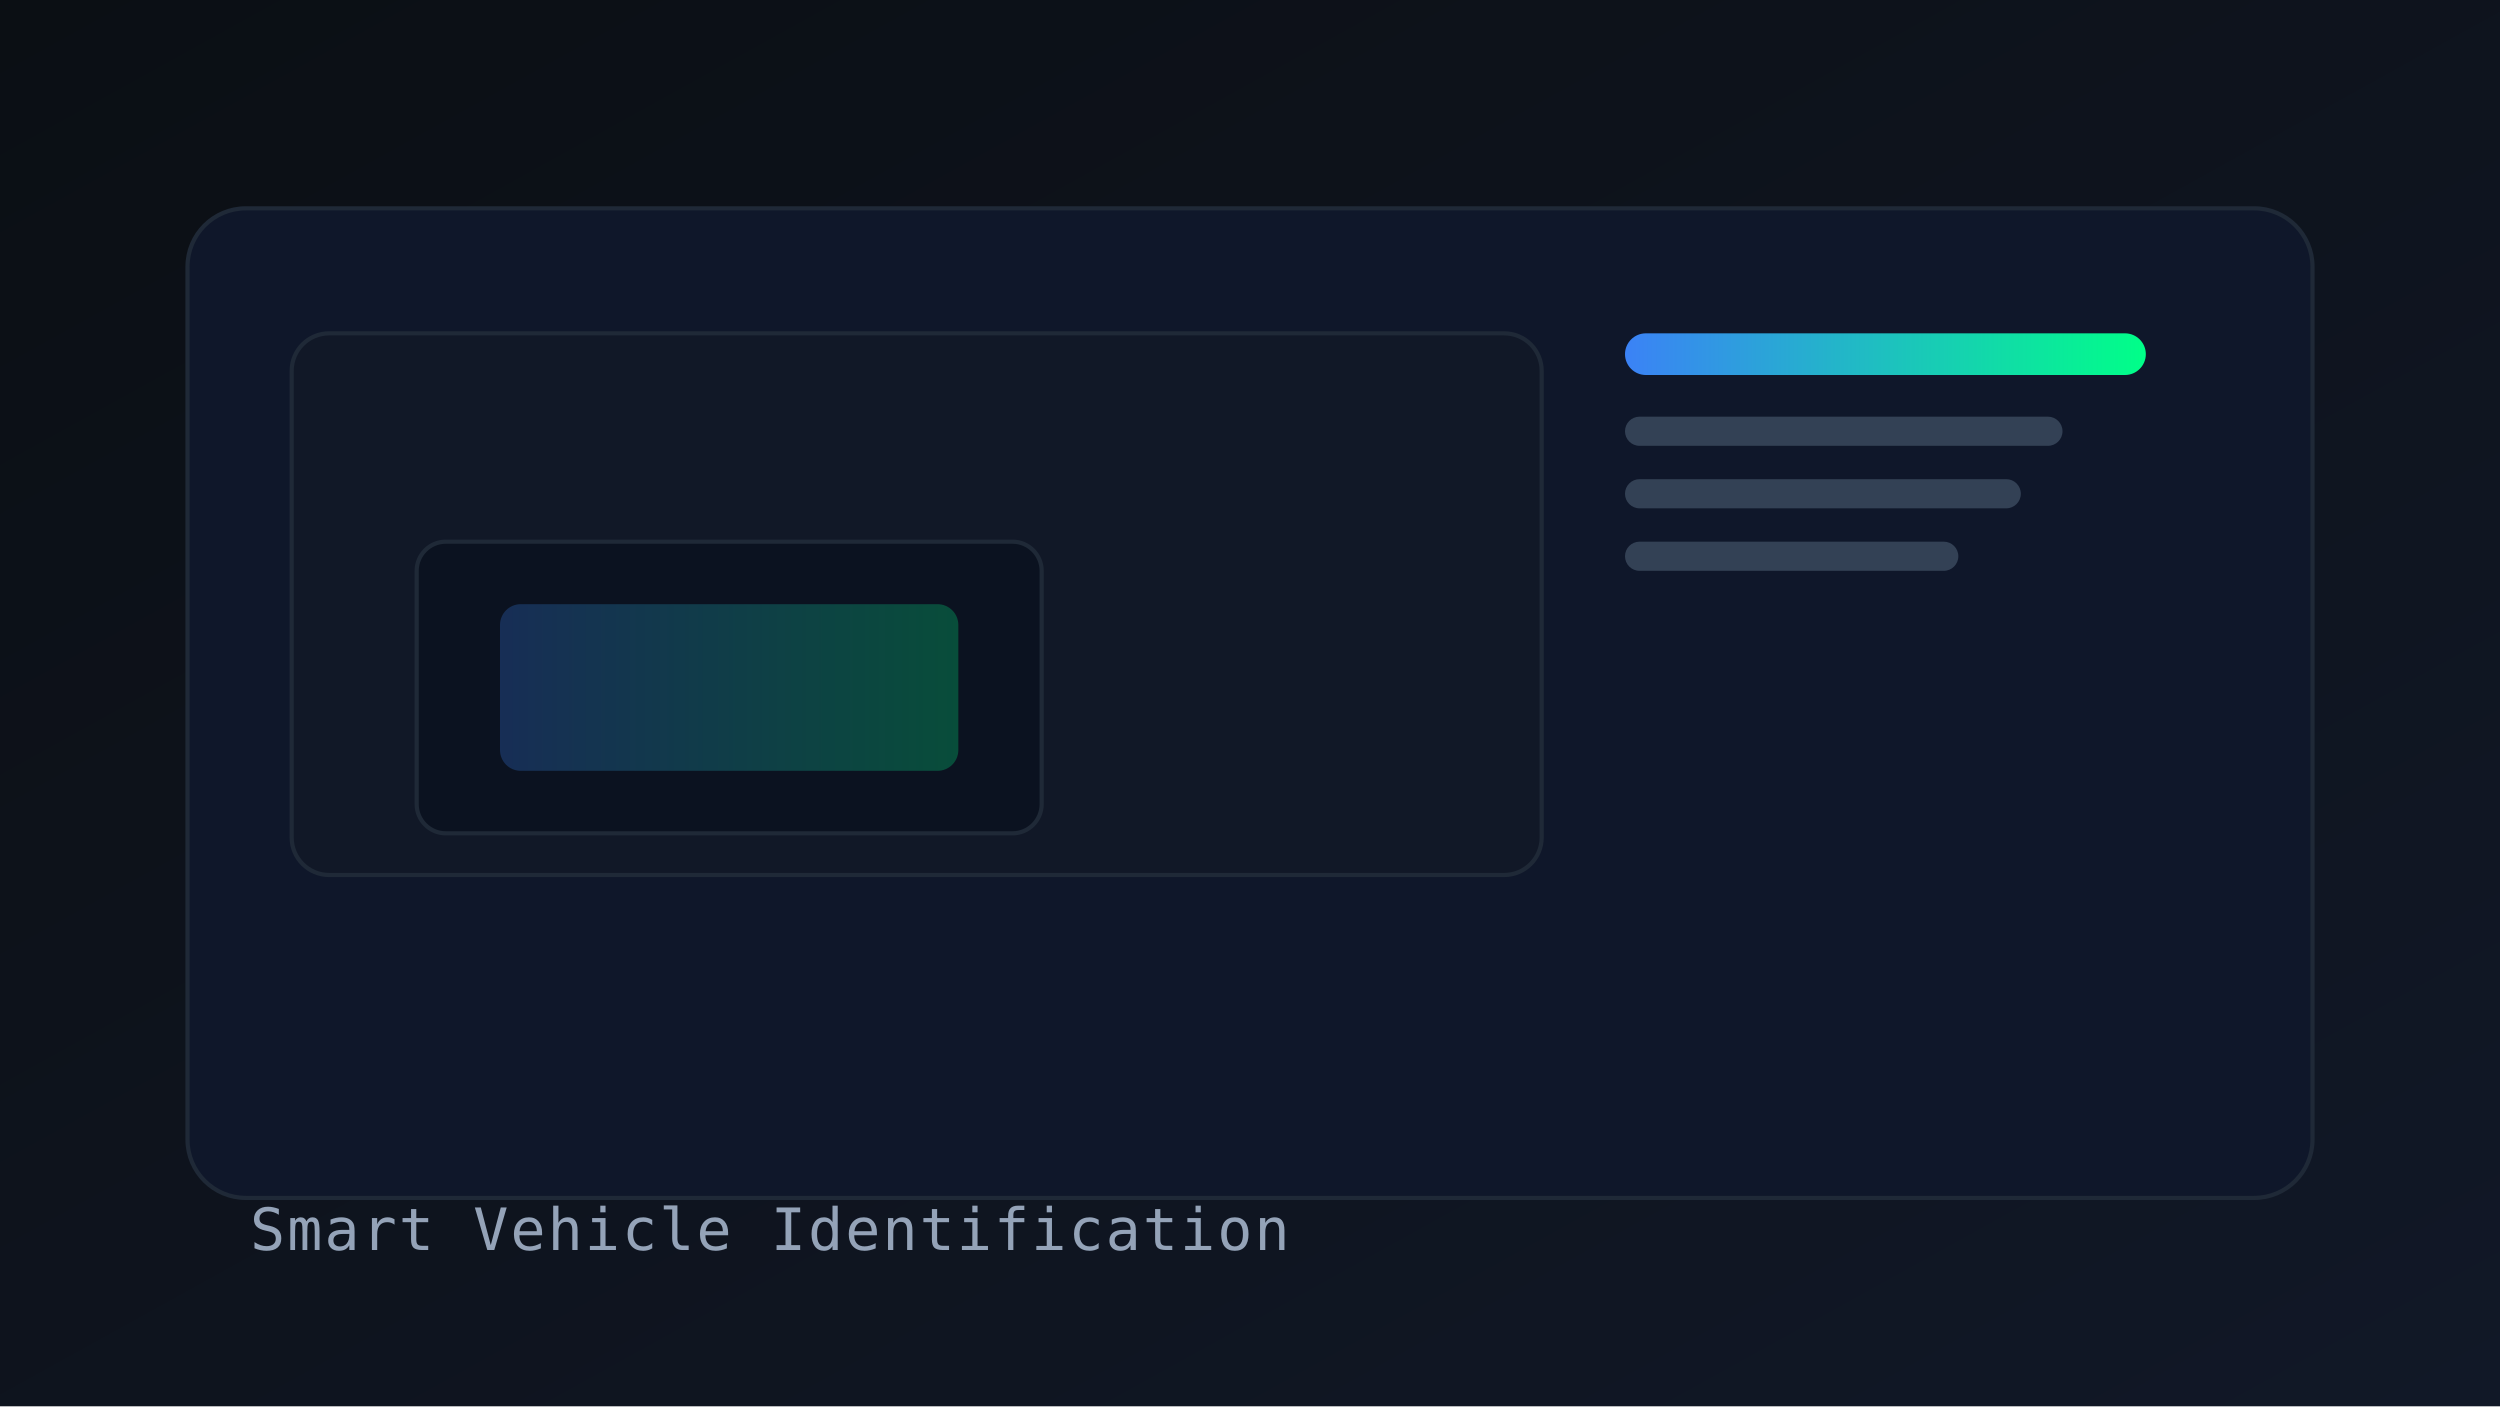
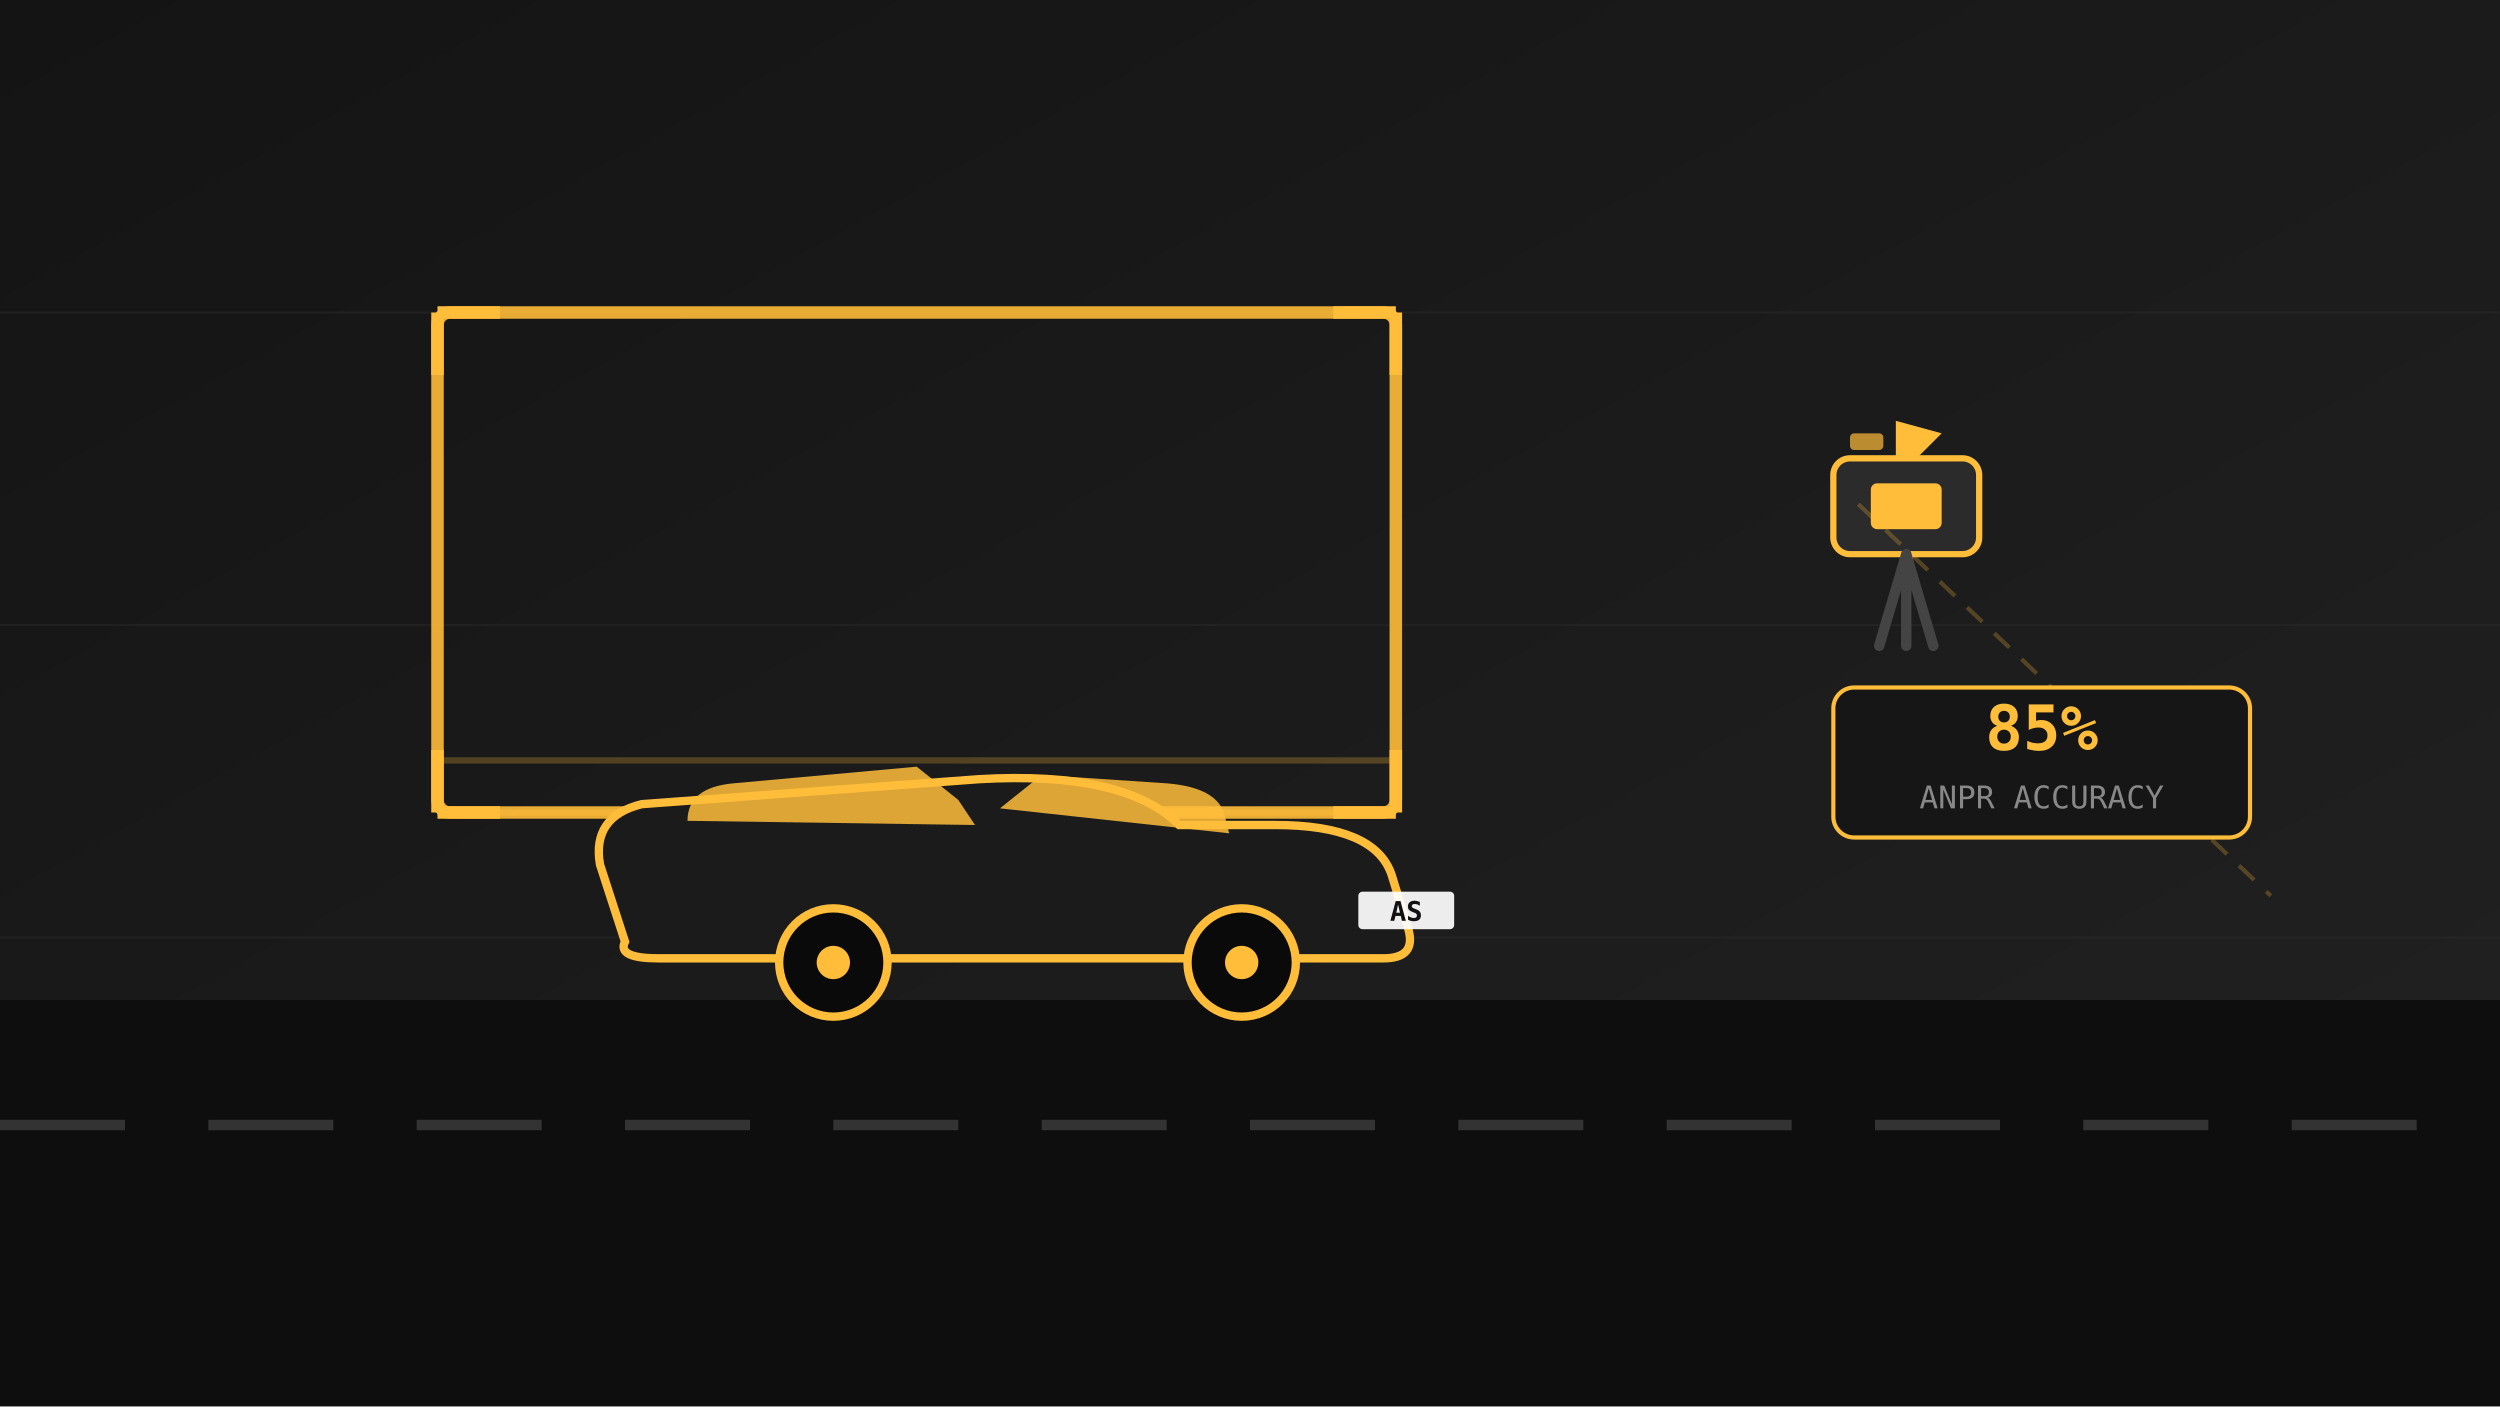
- <svg xmlns="http://www.w3.org/2000/svg" width="1200" height="675" viewBox="0 0 1200 675" role="img" aria-label="Smart Vehicle Identification preview">
+ <svg xmlns="http://www.w3.org/2000/svg" width="1200" height="675" viewBox="0 0 1200 675" role="img" aria-label="Intelligent Vehicle Verification &amp; Surveillance">
  <defs>
    <linearGradient id="bg" x1="0" y1="0" x2="1" y2="1">
-       <stop offset="0%" stop-color="#0b0f14" />
-       <stop offset="100%" stop-color="#111827" />
+       <stop offset="0%" stop-color="#141414" />
+       <stop offset="100%" stop-color="#222222" />
    </linearGradient>
-     <linearGradient id="accent" x1="0" y1="0" x2="1" y2="0">
-       <stop offset="0%" stop-color="#3b82f6" />
-       <stop offset="100%" stop-color="#00ff88" />
+     <linearGradient id="gold" x1="0" y1="0" x2="1" y2="0">
+       <stop offset="0%" stop-color="#ffbd39" />
+       <stop offset="100%" stop-color="#ffd97a" />
    </linearGradient>
  </defs>
  <rect width="1200" height="675" fill="url(#bg)" />
-   <rect x="90" y="100" width="1020" height="475" rx="28" fill="#0f172a" stroke="#1f2937" stroke-width="2" />
-   <rect x="140" y="160" width="600" height="260" rx="18" fill="#111827" stroke="#1f2937" stroke-width="2" />
-   <rect x="780" y="160" width="250" height="20" rx="10" fill="url(#accent)" />
-   <rect x="780" y="200" width="210" height="14" rx="7" fill="#334155" />
-   <rect x="780" y="230" width="190" height="14" rx="7" fill="#334155" />
-   <rect x="780" y="260" width="160" height="14" rx="7" fill="#334155" />
-   <rect x="200" y="260" width="300" height="140" rx="14" fill="#0b1220" stroke="#1f2937" stroke-width="2" />
-   <rect x="240" y="290" width="220" height="80" rx="10" fill="url(#accent)" opacity="0.25" />
-   <text x="120" y="600" fill="#94a3b8" font-family="monospace" font-size="28" letter-spacing="1">Smart Vehicle Identification</text>
+   <g stroke="#2a2a2a" stroke-width="1" opacity="0.5">
+     <line x1="0" y1="150" x2="1200" y2="150" />
+     <line x1="0" y1="300" x2="1200" y2="300" />
+     <line x1="0" y1="450" x2="1200" y2="450" />
+   </g>
+   <rect x="0" y="480" width="1200" height="195" fill="#0e0e0e" />
+   <line x1="0" y1="540" x2="1200" y2="540" stroke="#333333" stroke-width="5" stroke-dasharray="60 40" />
+   <rect x="210" y="150" width="460" height="240" fill="none" stroke="#ffbd39" stroke-width="6" opacity="0.9" rx="6" />
+   <line x1="210" y1="390" x2="670" y2="390" stroke="#ffbd39" stroke-width="3" opacity="0.45" />
+   <line x1="210" y1="365" x2="670" y2="365" stroke="#ffbd39" stroke-width="3" opacity="0.25" />
+   <g stroke="#ffbd39" stroke-width="6">
+     <path d="M210 150 L210 180" />
+     <path d="M210 150 L240 150" />
+     <path d="M670 150 L670 180" />
+     <path d="M670 150 L640 150" />
+     <path d="M210 390 L210 360" />
+     <path d="M210 390 L240 390" />
+     <path d="M670 390 L670 360" />
+     <path d="M670 390 L640 390" />
+   </g>
+   <path d="M 300 452 L 288 415 Q 284 392 308 386 L 470 374 Q 540 370 566 396 L 612 396 Q 660 396 668 420 L 676 446 Q 680 460 664 460 L 316 460 Q 296 460 300 452 Z" fill="#1b1b1b" stroke="#ffbd39" stroke-width="4" />
+   <path d="M 330 394 Q 330 378 352 376 L 440 368 L 460 384 L 468 396 Z" fill="#ffbd39" opacity="0.85" />
+   <path d="M 480 388 L 500 372 L 560 376 Q 585 378 588 392 L 590 400 Z" fill="#ffbd39" opacity="0.85" />
+   <circle cx="400" cy="462" r="26" fill="#0a0a0a" stroke="#ffbd39" stroke-width="4" />
+   <circle cx="400" cy="462" r="8" fill="#ffbd39" />
+   <circle cx="596" cy="462" r="26" fill="#0a0a0a" stroke="#ffbd39" stroke-width="4" />
+   <circle cx="596" cy="462" r="8" fill="#ffbd39" />
+   <rect x="652" y="428" width="46" height="18" rx="2" fill="#fff" opacity="0.92" />
+   <text x="675" y="442" font-size="13" font-family="monospace" font-weight="700" fill="#111" text-anchor="middle">AS</text>
+   <g transform="translate(880 190)">
+     <rect x="0" y="30" width="70" height="46" rx="8" fill="#2b2b2b" stroke="#ffbd39" stroke-width="3" />
+     <rect x="18" y="42" width="34" height="22" rx="3" fill="#ffbd39" />
+     <path d="M 30 30 L 30 12 L 52 18 L 40 30 Z" fill="#ffbd39" />
+     <rect x="8" y="18" width="16" height="8" rx="2" fill="#ffbd39" opacity="0.7" />
+     <path d="M 35 76 L 22 120 M 35 76 L 48 120 M 35 76 L 35 120" stroke="#444" stroke-width="5" stroke-linecap="round" />
+     <line x1="12" y1="52" x2="210" y2="240" stroke="#ffbd39" stroke-width="2" opacity="0.25" stroke-dasharray="10 8" />
+   </g>
+   <rect x="880" y="330" width="200" height="72" rx="10" fill="#161616" stroke="#ffbd39" stroke-width="2" />
+   <text x="980" y="360" font-size="30" font-family="monospace" font-weight="700" fill="#ffbd39" text-anchor="middle">85%</text>
+   <text x="980" y="388" font-size="15" font-family="monospace" fill="#888" text-anchor="middle">ANPR ACCURACY</text>
</svg>
